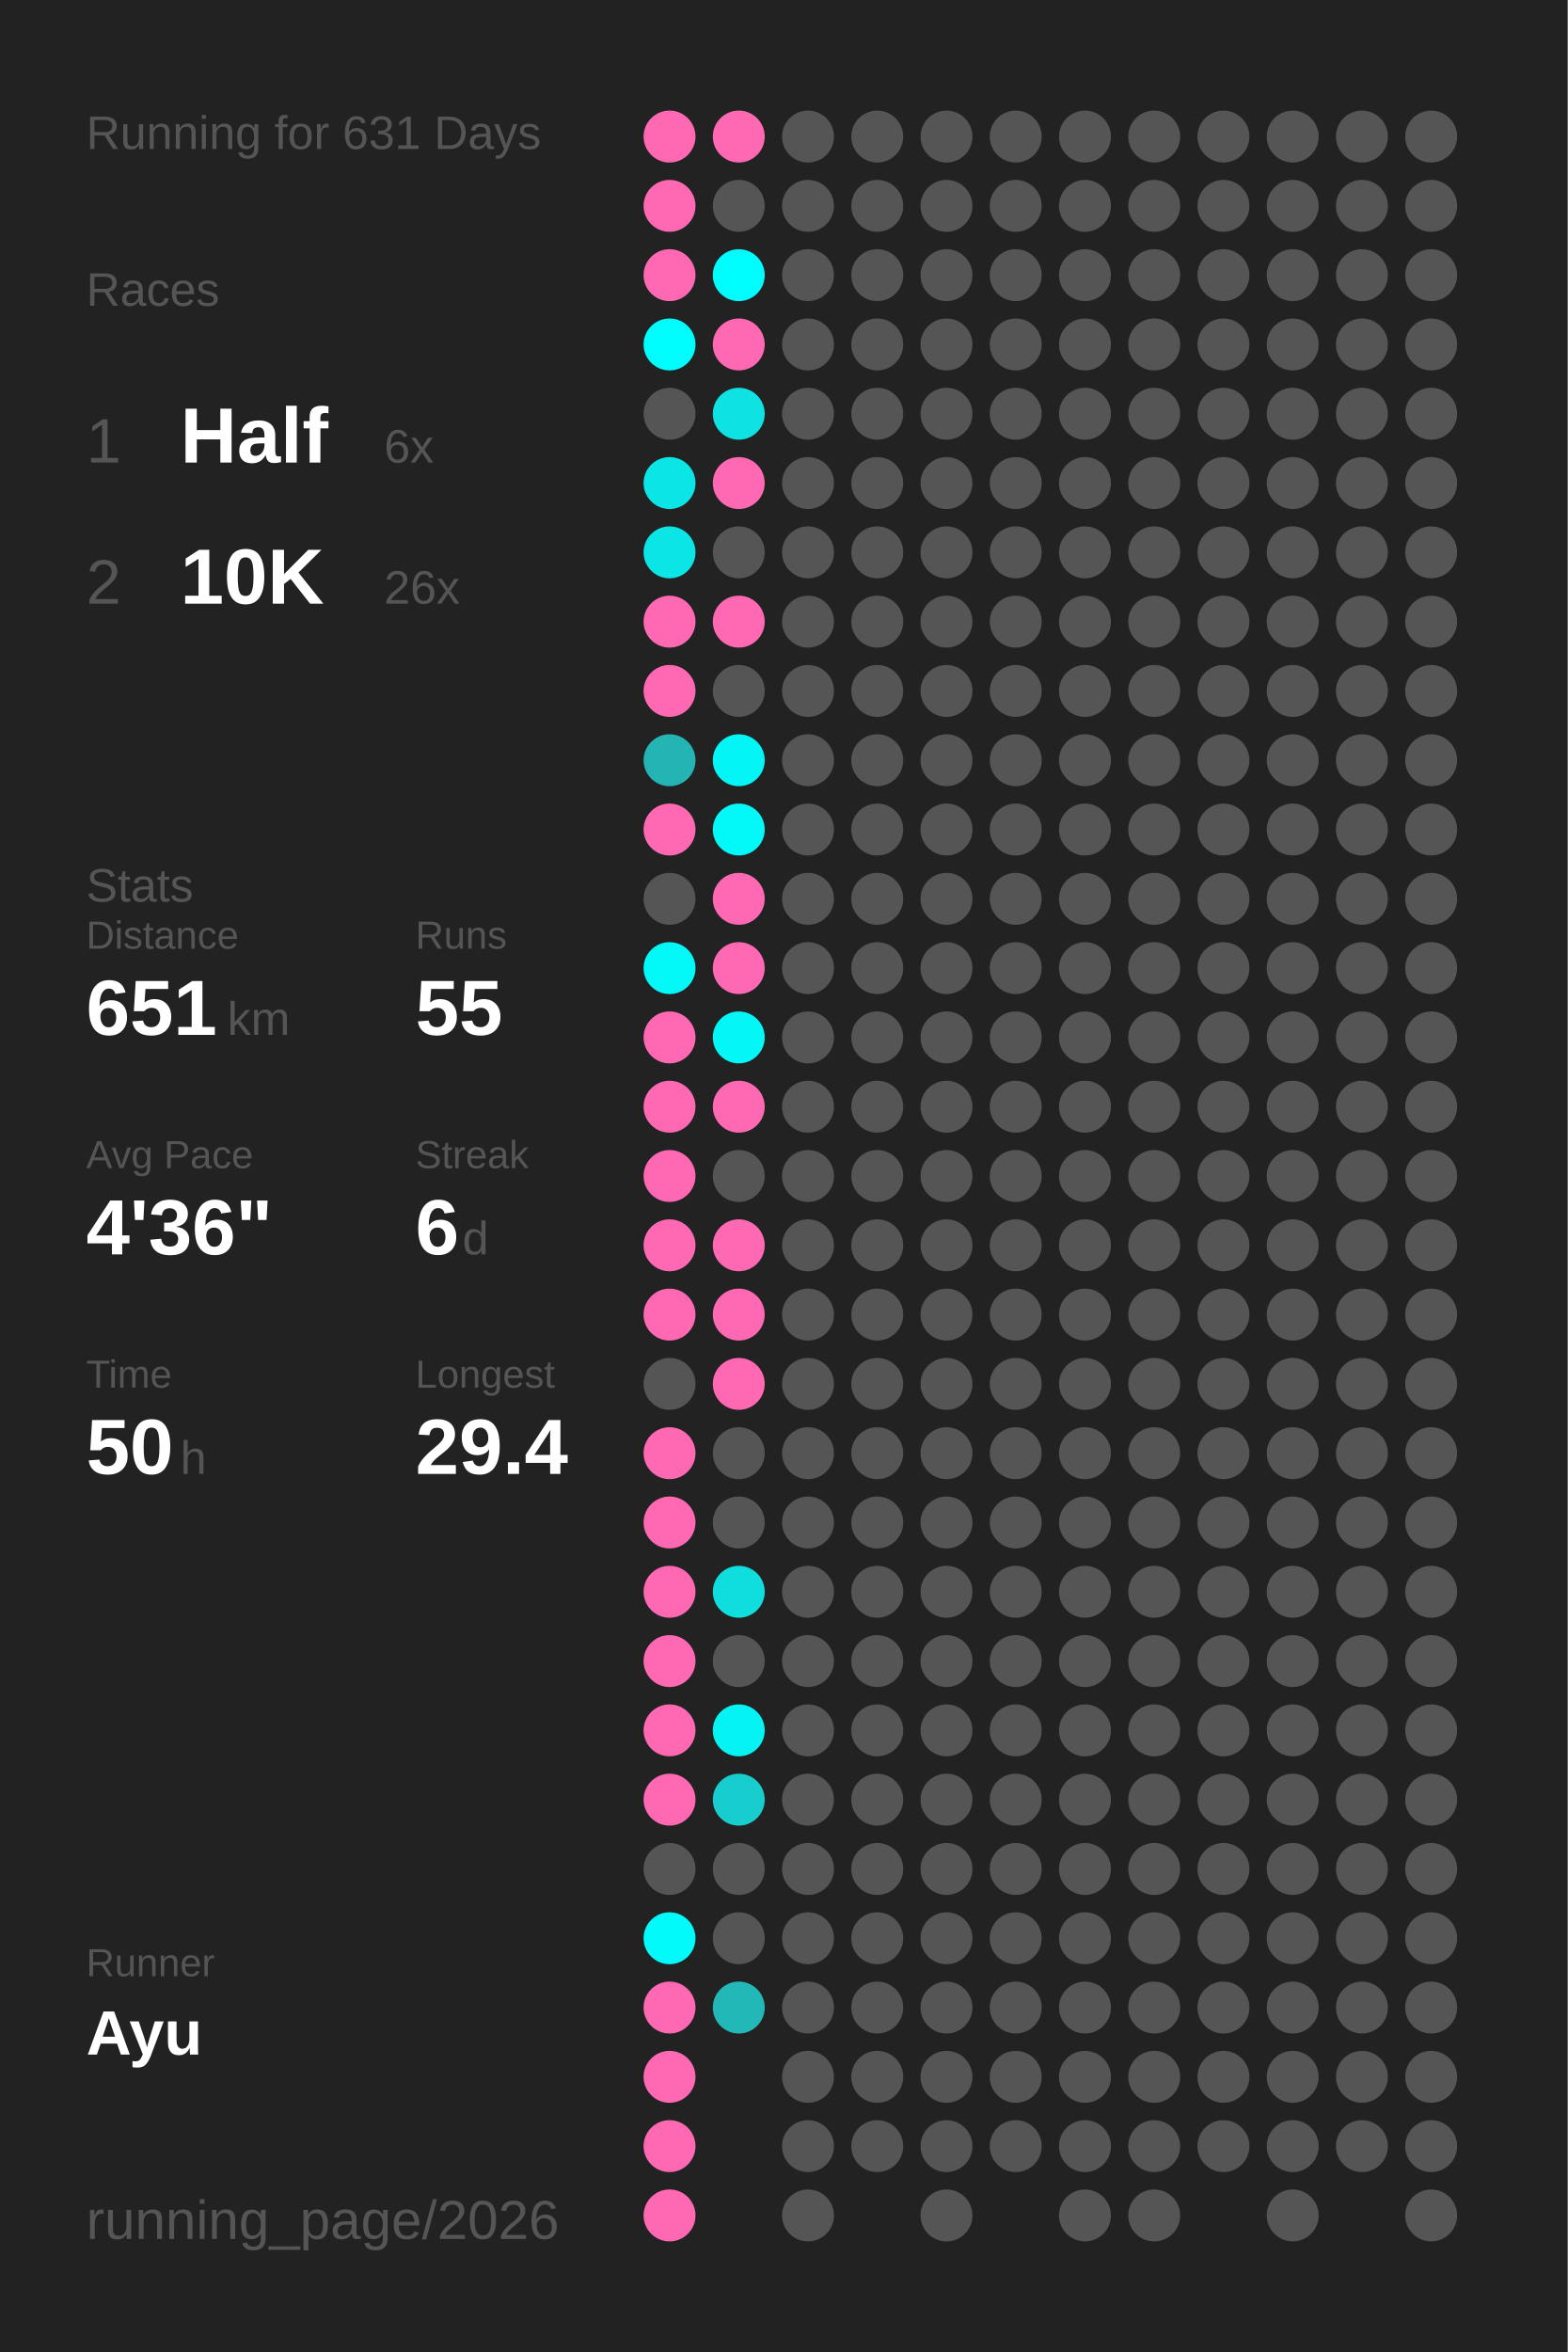
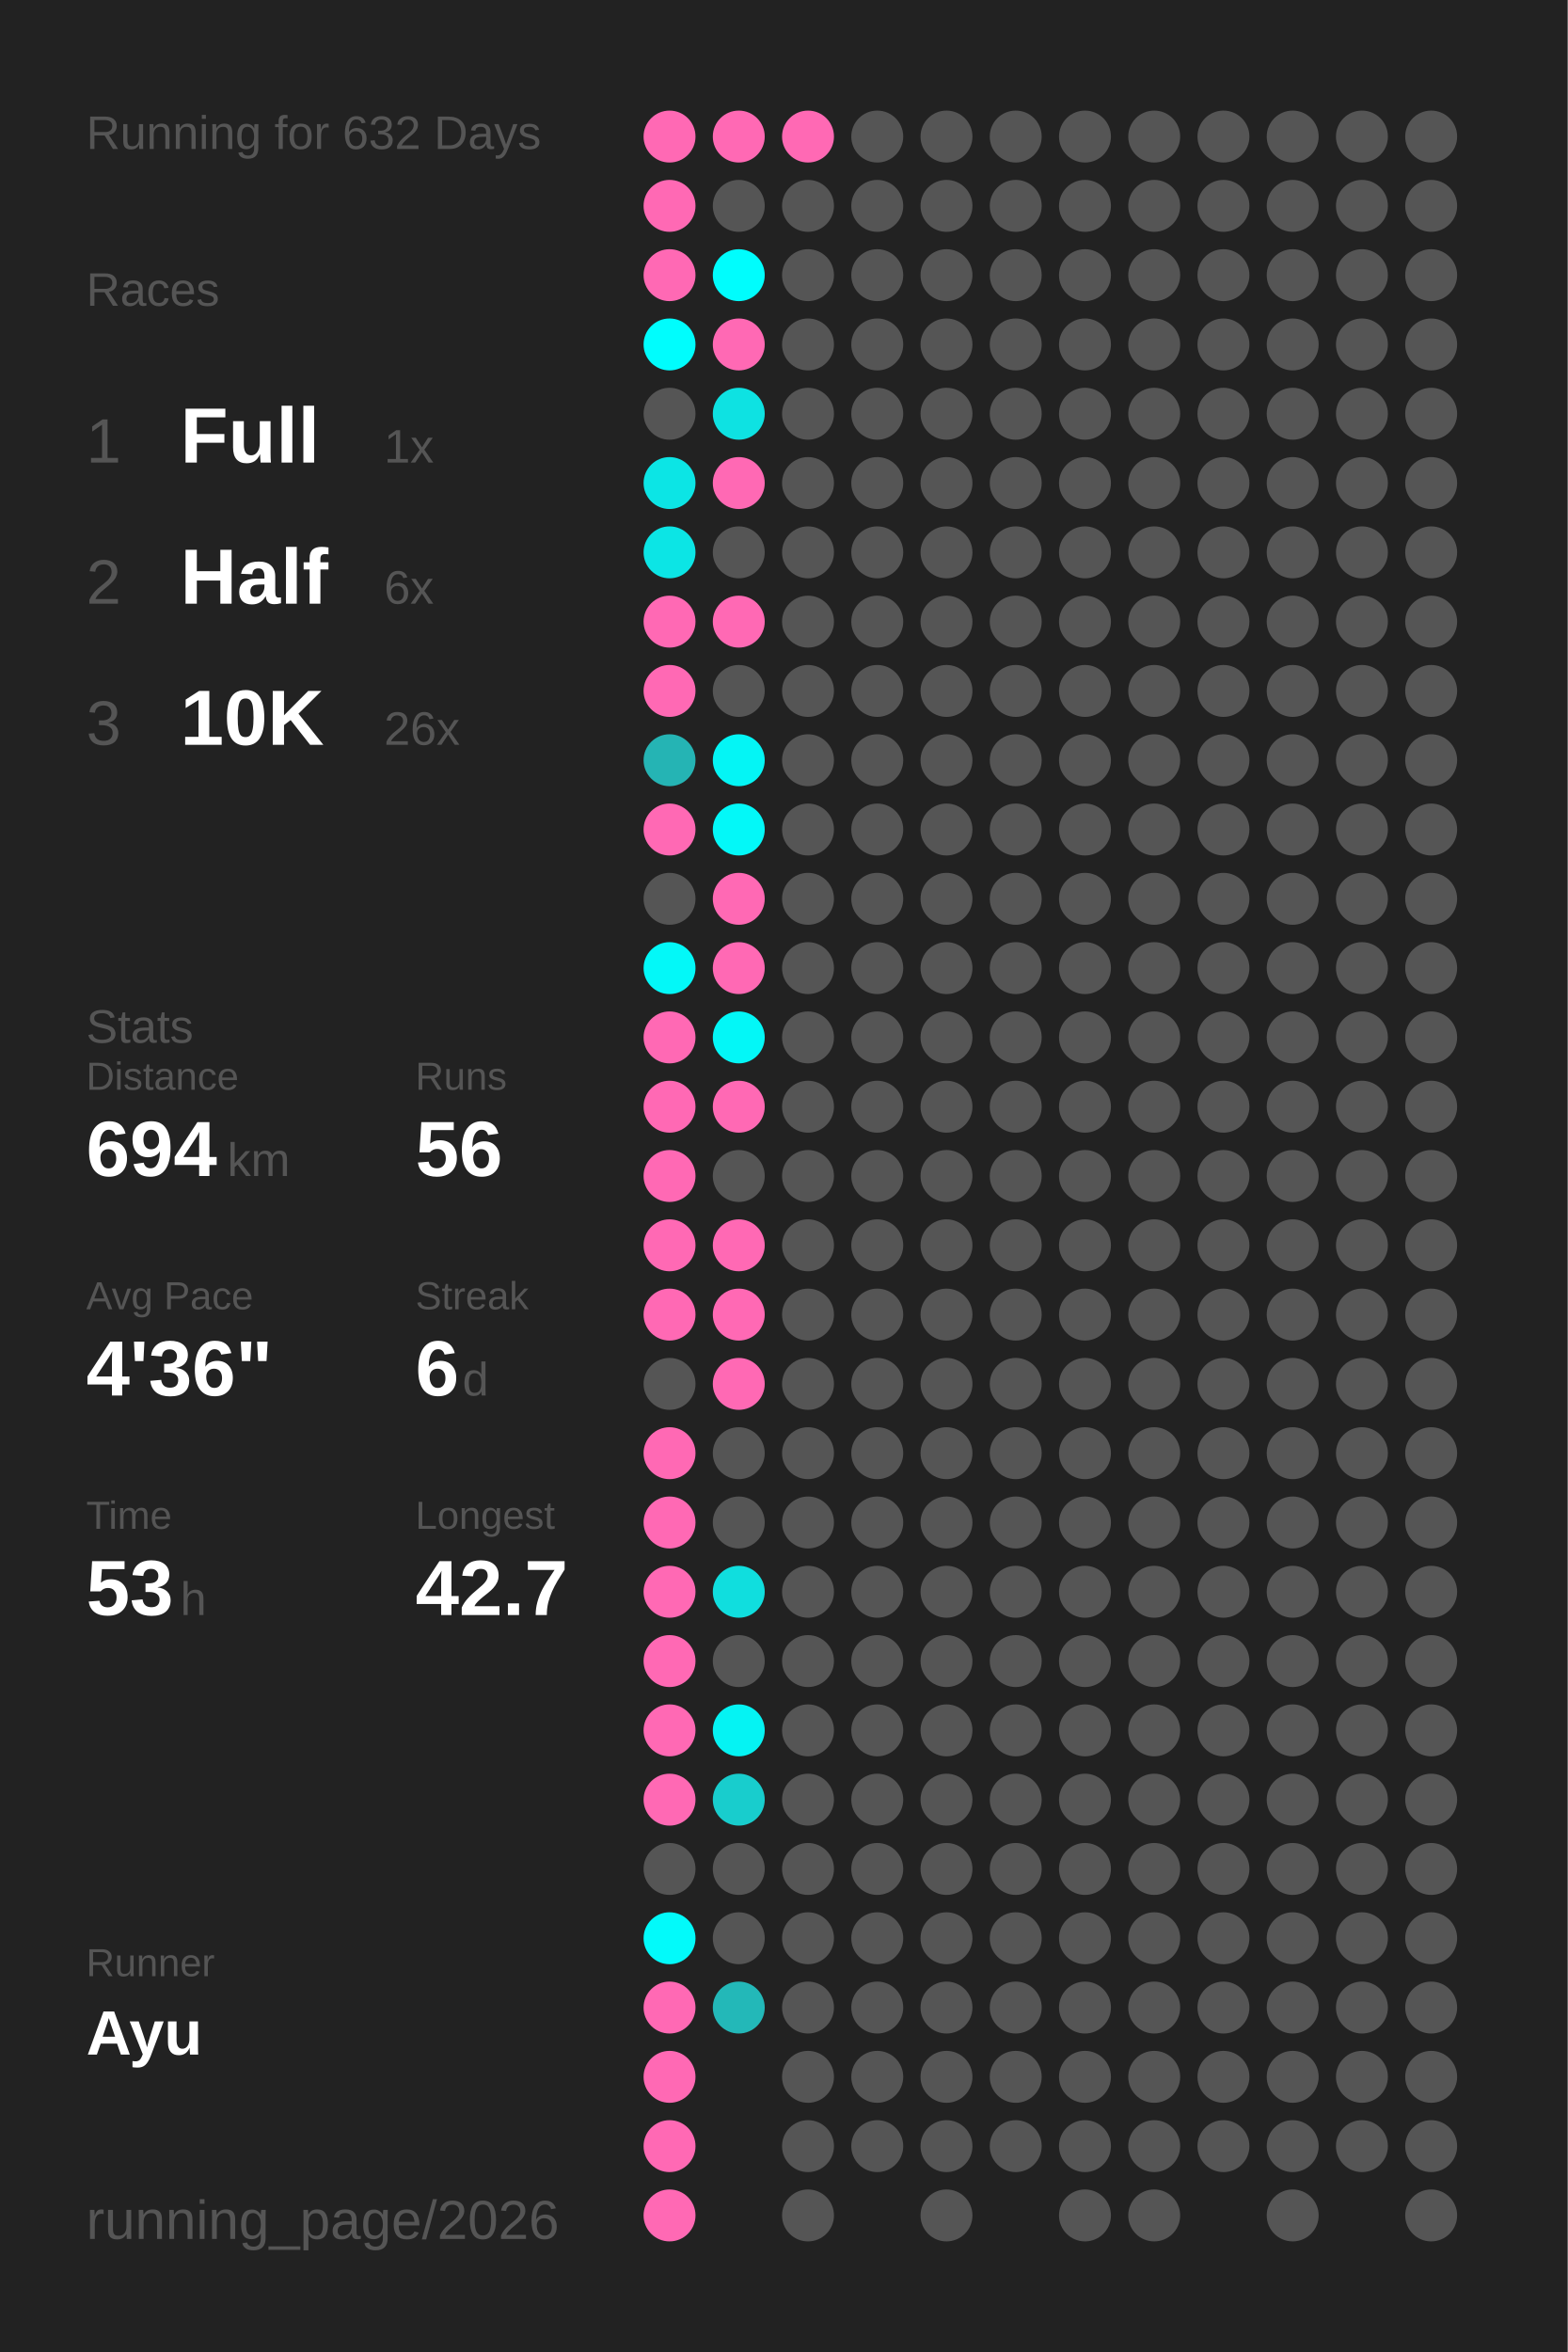
<svg xmlns="http://www.w3.org/2000/svg" baseProfile="full" height="300mm" version="1.1" viewBox="0,0,200,300" width="200mm">
  <defs />
  <rect fill="#222222" height="300" width="200" x="0" y="0" />
-   <text fill="#555555" style="font-size:6px; font-family:Arial;" x="11" y="19">Running for 631 Days</text>
+   <text fill="#555555" style="font-size:6px; font-family:Arial;" x="11" y="19">Running for 632 Days</text>
  <text fill="#555555" style="font-size:6px; font-family:Arial;" x="11" y="39">Races</text>
  <text fill="#555555" style="font-size:8px; font-family:Arial;" x="11" y="59">1</text>
-   <text fill="#FFFFFF" style="font-size:10px; font-family:Arial; font-weight:bold;" x="23" y="59">Half</text>
-   <text fill="#555555" style="font-size:6px; font-family:Arial;" x="49" y="59">6x</text>
+   <text fill="#FFFFFF" style="font-size:10px; font-family:Arial; font-weight:bold;" x="23" y="59">Full</text>
+   <text fill="#555555" style="font-size:6px; font-family:Arial;" x="49" y="59">1x</text>
  <text fill="#555555" style="font-size:8px; font-family:Arial;" x="11" y="77">2</text>
-   <text fill="#FFFFFF" style="font-size:10px; font-family:Arial; font-weight:bold;" x="23" y="77">10K</text>
-   <text fill="#555555" style="font-size:6px; font-family:Arial;" x="49" y="77">26x</text>
-   <text fill="#555555" style="font-size:6px; font-family:Arial;" x="11" y="115">Stats</text>
-   <text fill="#555555" style="font-size:5px; font-family:Arial;" x="11" y="121">Distance</text>
-   <text fill="#FFFFFF" style="font-size:10px; font-family:Arial; font-weight:bold;" x="11" y="132">651</text>
-   <text fill="#555555" style="font-size:6px; font-family:Arial;" x="29" y="132">km</text>
-   <text fill="#555555" style="font-size:5px; font-family:Arial;" x="53" y="121">Runs</text>
-   <text fill="#FFFFFF" style="font-size:10px; font-family:Arial; font-weight:bold;" x="53" y="132">55</text>
-   <text fill="#555555" style="font-size:5px; font-family:Arial;" x="11" y="149">Avg Pace</text>
-   <text fill="#FFFFFF" style="font-size:10px; font-family:Arial; font-weight:bold;" x="11" y="160">4'36"</text>
-   <text fill="#555555" style="font-size:5px; font-family:Arial;" x="53" y="149">Streak</text>
-   <text fill="#FFFFFF" style="font-size:10px; font-family:Arial; font-weight:bold;" x="53" y="160">6</text>
-   <text fill="#555555" style="font-size:6px; font-family:Arial;" x="59" y="160">d</text>
-   <text fill="#555555" style="font-size:5px; font-family:Arial;" x="11" y="177">Time</text>
-   <text fill="#FFFFFF" style="font-size:10px; font-family:Arial; font-weight:bold;" x="11" y="188">50</text>
-   <text fill="#555555" style="font-size:6px; font-family:Arial;" x="23" y="188">h</text>
-   <text fill="#555555" style="font-size:5px; font-family:Arial;" x="53" y="177">Longest</text>
-   <text fill="#FFFFFF" style="font-size:10px; font-family:Arial; font-weight:bold;" x="53" y="188">29.4</text>
+   <text fill="#FFFFFF" style="font-size:10px; font-family:Arial; font-weight:bold;" x="23" y="77">Half</text>
+   <text fill="#555555" style="font-size:6px; font-family:Arial;" x="49" y="77">6x</text>
+   <text fill="#555555" style="font-size:8px; font-family:Arial;" x="11" y="95">3</text>
+   <text fill="#FFFFFF" style="font-size:10px; font-family:Arial; font-weight:bold;" x="23" y="95">10K</text>
+   <text fill="#555555" style="font-size:6px; font-family:Arial;" x="49" y="95">26x</text>
+   <text fill="#555555" style="font-size:6px; font-family:Arial;" x="11" y="133">Stats</text>
+   <text fill="#555555" style="font-size:5px; font-family:Arial;" x="11" y="139">Distance</text>
+   <text fill="#FFFFFF" style="font-size:10px; font-family:Arial; font-weight:bold;" x="11" y="150">694</text>
+   <text fill="#555555" style="font-size:6px; font-family:Arial;" x="29" y="150">km</text>
+   <text fill="#555555" style="font-size:5px; font-family:Arial;" x="53" y="139">Runs</text>
+   <text fill="#FFFFFF" style="font-size:10px; font-family:Arial; font-weight:bold;" x="53" y="150">56</text>
+   <text fill="#555555" style="font-size:5px; font-family:Arial;" x="11" y="167">Avg Pace</text>
+   <text fill="#FFFFFF" style="font-size:10px; font-family:Arial; font-weight:bold;" x="11" y="178">4'36"</text>
+   <text fill="#555555" style="font-size:5px; font-family:Arial;" x="53" y="167">Streak</text>
+   <text fill="#FFFFFF" style="font-size:10px; font-family:Arial; font-weight:bold;" x="53" y="178">6</text>
+   <text fill="#555555" style="font-size:6px; font-family:Arial;" x="59" y="178">d</text>
+   <text fill="#555555" style="font-size:5px; font-family:Arial;" x="11" y="195">Time</text>
+   <text fill="#FFFFFF" style="font-size:10px; font-family:Arial; font-weight:bold;" x="11" y="206">53</text>
+   <text fill="#555555" style="font-size:6px; font-family:Arial;" x="23" y="206">h</text>
+   <text fill="#555555" style="font-size:5px; font-family:Arial;" x="53" y="195">Longest</text>
+   <text fill="#FFFFFF" style="font-size:10px; font-family:Arial; font-weight:bold;" x="53" y="206">42.7</text>
  <text fill="#555555" style="font-size:5px; font-family:Arial;" x="11" y="252.065">Runner</text>
  <text fill="#FFFFFF" style="font-size:8px; font-family:Arial; font-weight:bold;" x="11" y="262.065">Ayu</text>
  <text fill="#555555" style="font-size:7px; font-family:Arial;" x="11" y="285.581">running_page/2026</text>
  <circle cx="85.417" cy="17.419" fill="#ff69b4" r="3.312" />
  <circle cx="85.417" cy="26.258" fill="#ff69b4" r="3.312" />
  <circle cx="85.417" cy="35.097" fill="#ff69b4" r="3.312" />
  <circle cx="85.417" cy="43.935" fill="#00fdfd" r="3.312" />
  <circle cx="85.417" cy="52.774" fill="#555555" r="3.312" />
  <circle cx="85.417" cy="61.613" fill="#0ce5e5" r="3.312" />
  <circle cx="85.417" cy="70.452" fill="#0ce5e5" r="3.312" />
  <circle cx="85.417" cy="79.29" fill="#ff69b4" r="3.312" />
  <circle cx="85.417" cy="88.129" fill="#ff69b4" r="3.312" />
  <circle cx="85.417" cy="96.968" fill="#25b4b4" r="3.312" />
  <circle cx="85.417" cy="105.806" fill="#ff69b4" r="3.312" />
  <circle cx="85.417" cy="114.645" fill="#555555" r="3.312" />
  <circle cx="85.417" cy="123.484" fill="#03f8f8" r="3.312" />
  <circle cx="85.417" cy="132.323" fill="#ff69b4" r="3.312" />
  <circle cx="85.417" cy="141.161" fill="#ff69b4" r="3.312" />
  <circle cx="85.417" cy="150" fill="#ff69b4" r="3.312" />
  <circle cx="85.417" cy="158.839" fill="#ff69b4" r="3.312" />
  <circle cx="85.417" cy="167.677" fill="#ff69b4" r="3.312" />
  <circle cx="85.417" cy="176.516" fill="#555555" r="3.312" />
  <circle cx="85.417" cy="185.355" fill="#ff69b4" r="3.312" />
  <circle cx="85.417" cy="194.194" fill="#ff69b4" r="3.312" />
  <circle cx="85.417" cy="203.032" fill="#ff69b4" r="3.312" />
  <circle cx="85.417" cy="211.871" fill="#ff69b4" r="3.312" />
  <circle cx="85.417" cy="220.71" fill="#ff69b4" r="3.312" />
  <circle cx="85.417" cy="229.548" fill="#ff69b4" r="3.312" />
  <circle cx="85.417" cy="238.387" fill="#555555" r="3.312" />
  <circle cx="85.417" cy="247.226" fill="#02fafa" r="3.312" />
  <circle cx="85.417" cy="256.065" fill="#ff69b4" r="3.312" />
  <circle cx="85.417" cy="264.903" fill="#ff69b4" r="3.312" />
  <circle cx="85.417" cy="273.742" fill="#ff69b4" r="3.312" />
  <circle cx="85.417" cy="282.581" fill="#ff69b4" r="3.312" />
  <circle cx="94.25" cy="17.419" fill="#ff69b4" r="3.312" />
  <circle cx="94.25" cy="26.258" fill="#555555" r="3.312" />
  <circle cx="94.25" cy="35.097" fill="#00fdfd" r="3.312" />
  <circle cx="94.25" cy="43.935" fill="#ff69b4" r="3.312" />
  <circle cx="94.25" cy="52.774" fill="#0ee2e2" r="3.312" />
  <circle cx="94.25" cy="61.613" fill="#ff69b4" r="3.312" />
  <circle cx="94.25" cy="70.452" fill="#555555" r="3.312" />
  <circle cx="94.25" cy="79.29" fill="#ff69b4" r="3.312" />
  <circle cx="94.25" cy="88.129" fill="#555555" r="3.312" />
  <circle cx="94.25" cy="96.968" fill="#04f5f5" r="3.312" />
  <circle cx="94.25" cy="105.806" fill="#03f8f8" r="3.312" />
  <circle cx="94.25" cy="114.645" fill="#ff69b4" r="3.312" />
  <circle cx="94.25" cy="123.484" fill="#ff69b4" r="3.312" />
  <circle cx="94.25" cy="132.323" fill="#03f7f7" r="3.312" />
  <circle cx="94.25" cy="141.161" fill="#ff69b4" r="3.312" />
  <circle cx="94.25" cy="150" fill="#555555" r="3.312" />
  <circle cx="94.25" cy="158.839" fill="#ff69b4" r="3.312" />
  <circle cx="94.25" cy="167.677" fill="#ff69b4" r="3.312" />
  <circle cx="94.25" cy="176.516" fill="#ff69b4" r="3.312" />
  <circle cx="94.25" cy="185.355" fill="#555555" r="3.312" />
  <circle cx="94.25" cy="194.194" fill="#555555" r="3.312" />
  <circle cx="94.25" cy="203.032" fill="#10dede" r="3.312" />
  <circle cx="94.25" cy="211.871" fill="#555555" r="3.312" />
  <circle cx="94.25" cy="220.71" fill="#05f3f3" r="3.312" />
  <circle cx="94.25" cy="229.548" fill="#18cdcd" r="3.312" />
  <circle cx="94.25" cy="238.387" fill="#555555" r="3.312" />
  <circle cx="94.25" cy="247.226" fill="#555555" r="3.312" />
  <circle cx="94.25" cy="256.065" fill="#23b8b8" r="3.312" />
-   <circle cx="103.083" cy="17.419" fill="#555555" r="3.312" />
+   <circle cx="103.083" cy="17.419" fill="#ff69b4" r="3.312" />
  <circle cx="103.083" cy="26.258" fill="#555555" r="3.312" />
  <circle cx="103.083" cy="35.097" fill="#555555" r="3.312" />
  <circle cx="103.083" cy="43.935" fill="#555555" r="3.312" />
  <circle cx="103.083" cy="52.774" fill="#555555" r="3.312" />
  <circle cx="103.083" cy="61.613" fill="#555555" r="3.312" />
  <circle cx="103.083" cy="70.452" fill="#555555" r="3.312" />
  <circle cx="103.083" cy="79.29" fill="#555555" r="3.312" />
  <circle cx="103.083" cy="88.129" fill="#555555" r="3.312" />
  <circle cx="103.083" cy="96.968" fill="#555555" r="3.312" />
  <circle cx="103.083" cy="105.806" fill="#555555" r="3.312" />
  <circle cx="103.083" cy="114.645" fill="#555555" r="3.312" />
  <circle cx="103.083" cy="123.484" fill="#555555" r="3.312" />
  <circle cx="103.083" cy="132.323" fill="#555555" r="3.312" />
  <circle cx="103.083" cy="141.161" fill="#555555" r="3.312" />
  <circle cx="103.083" cy="150" fill="#555555" r="3.312" />
  <circle cx="103.083" cy="158.839" fill="#555555" r="3.312" />
  <circle cx="103.083" cy="167.677" fill="#555555" r="3.312" />
  <circle cx="103.083" cy="176.516" fill="#555555" r="3.312" />
  <circle cx="103.083" cy="185.355" fill="#555555" r="3.312" />
  <circle cx="103.083" cy="194.194" fill="#555555" r="3.312" />
  <circle cx="103.083" cy="203.032" fill="#555555" r="3.312" />
  <circle cx="103.083" cy="211.871" fill="#555555" r="3.312" />
  <circle cx="103.083" cy="220.71" fill="#555555" r="3.312" />
  <circle cx="103.083" cy="229.548" fill="#555555" r="3.312" />
  <circle cx="103.083" cy="238.387" fill="#555555" r="3.312" />
  <circle cx="103.083" cy="247.226" fill="#555555" r="3.312" />
  <circle cx="103.083" cy="256.065" fill="#555555" r="3.312" />
  <circle cx="103.083" cy="264.903" fill="#555555" r="3.312" />
  <circle cx="103.083" cy="273.742" fill="#555555" r="3.312" />
  <circle cx="103.083" cy="282.581" fill="#555555" r="3.312" />
  <circle cx="111.917" cy="17.419" fill="#555555" r="3.312" />
  <circle cx="111.917" cy="26.258" fill="#555555" r="3.312" />
  <circle cx="111.917" cy="35.097" fill="#555555" r="3.312" />
  <circle cx="111.917" cy="43.935" fill="#555555" r="3.312" />
  <circle cx="111.917" cy="52.774" fill="#555555" r="3.312" />
  <circle cx="111.917" cy="61.613" fill="#555555" r="3.312" />
  <circle cx="111.917" cy="70.452" fill="#555555" r="3.312" />
  <circle cx="111.917" cy="79.29" fill="#555555" r="3.312" />
  <circle cx="111.917" cy="88.129" fill="#555555" r="3.312" />
  <circle cx="111.917" cy="96.968" fill="#555555" r="3.312" />
  <circle cx="111.917" cy="105.806" fill="#555555" r="3.312" />
  <circle cx="111.917" cy="114.645" fill="#555555" r="3.312" />
  <circle cx="111.917" cy="123.484" fill="#555555" r="3.312" />
  <circle cx="111.917" cy="132.323" fill="#555555" r="3.312" />
  <circle cx="111.917" cy="141.161" fill="#555555" r="3.312" />
  <circle cx="111.917" cy="150" fill="#555555" r="3.312" />
  <circle cx="111.917" cy="158.839" fill="#555555" r="3.312" />
  <circle cx="111.917" cy="167.677" fill="#555555" r="3.312" />
  <circle cx="111.917" cy="176.516" fill="#555555" r="3.312" />
  <circle cx="111.917" cy="185.355" fill="#555555" r="3.312" />
  <circle cx="111.917" cy="194.194" fill="#555555" r="3.312" />
  <circle cx="111.917" cy="203.032" fill="#555555" r="3.312" />
  <circle cx="111.917" cy="211.871" fill="#555555" r="3.312" />
  <circle cx="111.917" cy="220.71" fill="#555555" r="3.312" />
  <circle cx="111.917" cy="229.548" fill="#555555" r="3.312" />
  <circle cx="111.917" cy="238.387" fill="#555555" r="3.312" />
  <circle cx="111.917" cy="247.226" fill="#555555" r="3.312" />
  <circle cx="111.917" cy="256.065" fill="#555555" r="3.312" />
  <circle cx="111.917" cy="264.903" fill="#555555" r="3.312" />
  <circle cx="111.917" cy="273.742" fill="#555555" r="3.312" />
  <circle cx="120.75" cy="17.419" fill="#555555" r="3.312" />
  <circle cx="120.75" cy="26.258" fill="#555555" r="3.312" />
  <circle cx="120.75" cy="35.097" fill="#555555" r="3.312" />
  <circle cx="120.75" cy="43.935" fill="#555555" r="3.312" />
  <circle cx="120.75" cy="52.774" fill="#555555" r="3.312" />
  <circle cx="120.75" cy="61.613" fill="#555555" r="3.312" />
  <circle cx="120.75" cy="70.452" fill="#555555" r="3.312" />
  <circle cx="120.75" cy="79.29" fill="#555555" r="3.312" />
  <circle cx="120.75" cy="88.129" fill="#555555" r="3.312" />
  <circle cx="120.75" cy="96.968" fill="#555555" r="3.312" />
  <circle cx="120.75" cy="105.806" fill="#555555" r="3.312" />
  <circle cx="120.75" cy="114.645" fill="#555555" r="3.312" />
  <circle cx="120.75" cy="123.484" fill="#555555" r="3.312" />
  <circle cx="120.75" cy="132.323" fill="#555555" r="3.312" />
  <circle cx="120.75" cy="141.161" fill="#555555" r="3.312" />
  <circle cx="120.75" cy="150" fill="#555555" r="3.312" />
  <circle cx="120.75" cy="158.839" fill="#555555" r="3.312" />
  <circle cx="120.75" cy="167.677" fill="#555555" r="3.312" />
  <circle cx="120.75" cy="176.516" fill="#555555" r="3.312" />
  <circle cx="120.75" cy="185.355" fill="#555555" r="3.312" />
  <circle cx="120.75" cy="194.194" fill="#555555" r="3.312" />
  <circle cx="120.75" cy="203.032" fill="#555555" r="3.312" />
  <circle cx="120.75" cy="211.871" fill="#555555" r="3.312" />
  <circle cx="120.75" cy="220.71" fill="#555555" r="3.312" />
  <circle cx="120.75" cy="229.548" fill="#555555" r="3.312" />
  <circle cx="120.75" cy="238.387" fill="#555555" r="3.312" />
  <circle cx="120.75" cy="247.226" fill="#555555" r="3.312" />
  <circle cx="120.75" cy="256.065" fill="#555555" r="3.312" />
  <circle cx="120.75" cy="264.903" fill="#555555" r="3.312" />
  <circle cx="120.75" cy="273.742" fill="#555555" r="3.312" />
  <circle cx="120.75" cy="282.581" fill="#555555" r="3.312" />
  <circle cx="129.583" cy="17.419" fill="#555555" r="3.312" />
  <circle cx="129.583" cy="26.258" fill="#555555" r="3.312" />
  <circle cx="129.583" cy="35.097" fill="#555555" r="3.312" />
  <circle cx="129.583" cy="43.935" fill="#555555" r="3.312" />
  <circle cx="129.583" cy="52.774" fill="#555555" r="3.312" />
  <circle cx="129.583" cy="61.613" fill="#555555" r="3.312" />
  <circle cx="129.583" cy="70.452" fill="#555555" r="3.312" />
  <circle cx="129.583" cy="79.29" fill="#555555" r="3.312" />
  <circle cx="129.583" cy="88.129" fill="#555555" r="3.312" />
  <circle cx="129.583" cy="96.968" fill="#555555" r="3.312" />
  <circle cx="129.583" cy="105.806" fill="#555555" r="3.312" />
  <circle cx="129.583" cy="114.645" fill="#555555" r="3.312" />
  <circle cx="129.583" cy="123.484" fill="#555555" r="3.312" />
  <circle cx="129.583" cy="132.323" fill="#555555" r="3.312" />
  <circle cx="129.583" cy="141.161" fill="#555555" r="3.312" />
  <circle cx="129.583" cy="150" fill="#555555" r="3.312" />
  <circle cx="129.583" cy="158.839" fill="#555555" r="3.312" />
  <circle cx="129.583" cy="167.677" fill="#555555" r="3.312" />
  <circle cx="129.583" cy="176.516" fill="#555555" r="3.312" />
  <circle cx="129.583" cy="185.355" fill="#555555" r="3.312" />
  <circle cx="129.583" cy="194.194" fill="#555555" r="3.312" />
  <circle cx="129.583" cy="203.032" fill="#555555" r="3.312" />
  <circle cx="129.583" cy="211.871" fill="#555555" r="3.312" />
  <circle cx="129.583" cy="220.71" fill="#555555" r="3.312" />
  <circle cx="129.583" cy="229.548" fill="#555555" r="3.312" />
  <circle cx="129.583" cy="238.387" fill="#555555" r="3.312" />
  <circle cx="129.583" cy="247.226" fill="#555555" r="3.312" />
  <circle cx="129.583" cy="256.065" fill="#555555" r="3.312" />
  <circle cx="129.583" cy="264.903" fill="#555555" r="3.312" />
  <circle cx="129.583" cy="273.742" fill="#555555" r="3.312" />
  <circle cx="138.417" cy="17.419" fill="#555555" r="3.312" />
  <circle cx="138.417" cy="26.258" fill="#555555" r="3.312" />
  <circle cx="138.417" cy="35.097" fill="#555555" r="3.312" />
  <circle cx="138.417" cy="43.935" fill="#555555" r="3.312" />
  <circle cx="138.417" cy="52.774" fill="#555555" r="3.312" />
  <circle cx="138.417" cy="61.613" fill="#555555" r="3.312" />
  <circle cx="138.417" cy="70.452" fill="#555555" r="3.312" />
  <circle cx="138.417" cy="79.29" fill="#555555" r="3.312" />
  <circle cx="138.417" cy="88.129" fill="#555555" r="3.312" />
  <circle cx="138.417" cy="96.968" fill="#555555" r="3.312" />
  <circle cx="138.417" cy="105.806" fill="#555555" r="3.312" />
  <circle cx="138.417" cy="114.645" fill="#555555" r="3.312" />
  <circle cx="138.417" cy="123.484" fill="#555555" r="3.312" />
  <circle cx="138.417" cy="132.323" fill="#555555" r="3.312" />
  <circle cx="138.417" cy="141.161" fill="#555555" r="3.312" />
  <circle cx="138.417" cy="150" fill="#555555" r="3.312" />
  <circle cx="138.417" cy="158.839" fill="#555555" r="3.312" />
  <circle cx="138.417" cy="167.677" fill="#555555" r="3.312" />
  <circle cx="138.417" cy="176.516" fill="#555555" r="3.312" />
  <circle cx="138.417" cy="185.355" fill="#555555" r="3.312" />
  <circle cx="138.417" cy="194.194" fill="#555555" r="3.312" />
  <circle cx="138.417" cy="203.032" fill="#555555" r="3.312" />
  <circle cx="138.417" cy="211.871" fill="#555555" r="3.312" />
  <circle cx="138.417" cy="220.71" fill="#555555" r="3.312" />
  <circle cx="138.417" cy="229.548" fill="#555555" r="3.312" />
  <circle cx="138.417" cy="238.387" fill="#555555" r="3.312" />
  <circle cx="138.417" cy="247.226" fill="#555555" r="3.312" />
  <circle cx="138.417" cy="256.065" fill="#555555" r="3.312" />
  <circle cx="138.417" cy="264.903" fill="#555555" r="3.312" />
  <circle cx="138.417" cy="273.742" fill="#555555" r="3.312" />
  <circle cx="138.417" cy="282.581" fill="#555555" r="3.312" />
  <circle cx="147.25" cy="17.419" fill="#555555" r="3.312" />
  <circle cx="147.25" cy="26.258" fill="#555555" r="3.312" />
  <circle cx="147.25" cy="35.097" fill="#555555" r="3.312" />
  <circle cx="147.25" cy="43.935" fill="#555555" r="3.312" />
  <circle cx="147.25" cy="52.774" fill="#555555" r="3.312" />
  <circle cx="147.25" cy="61.613" fill="#555555" r="3.312" />
  <circle cx="147.25" cy="70.452" fill="#555555" r="3.312" />
  <circle cx="147.25" cy="79.29" fill="#555555" r="3.312" />
  <circle cx="147.25" cy="88.129" fill="#555555" r="3.312" />
  <circle cx="147.25" cy="96.968" fill="#555555" r="3.312" />
  <circle cx="147.25" cy="105.806" fill="#555555" r="3.312" />
  <circle cx="147.25" cy="114.645" fill="#555555" r="3.312" />
  <circle cx="147.25" cy="123.484" fill="#555555" r="3.312" />
  <circle cx="147.25" cy="132.323" fill="#555555" r="3.312" />
  <circle cx="147.25" cy="141.161" fill="#555555" r="3.312" />
  <circle cx="147.25" cy="150" fill="#555555" r="3.312" />
  <circle cx="147.25" cy="158.839" fill="#555555" r="3.312" />
  <circle cx="147.25" cy="167.677" fill="#555555" r="3.312" />
  <circle cx="147.25" cy="176.516" fill="#555555" r="3.312" />
  <circle cx="147.25" cy="185.355" fill="#555555" r="3.312" />
  <circle cx="147.25" cy="194.194" fill="#555555" r="3.312" />
  <circle cx="147.25" cy="203.032" fill="#555555" r="3.312" />
  <circle cx="147.25" cy="211.871" fill="#555555" r="3.312" />
  <circle cx="147.25" cy="220.71" fill="#555555" r="3.312" />
  <circle cx="147.25" cy="229.548" fill="#555555" r="3.312" />
  <circle cx="147.25" cy="238.387" fill="#555555" r="3.312" />
  <circle cx="147.25" cy="247.226" fill="#555555" r="3.312" />
  <circle cx="147.25" cy="256.065" fill="#555555" r="3.312" />
  <circle cx="147.25" cy="264.903" fill="#555555" r="3.312" />
  <circle cx="147.25" cy="273.742" fill="#555555" r="3.312" />
  <circle cx="147.25" cy="282.581" fill="#555555" r="3.312" />
  <circle cx="156.083" cy="17.419" fill="#555555" r="3.312" />
  <circle cx="156.083" cy="26.258" fill="#555555" r="3.312" />
  <circle cx="156.083" cy="35.097" fill="#555555" r="3.312" />
  <circle cx="156.083" cy="43.935" fill="#555555" r="3.312" />
  <circle cx="156.083" cy="52.774" fill="#555555" r="3.312" />
  <circle cx="156.083" cy="61.613" fill="#555555" r="3.312" />
  <circle cx="156.083" cy="70.452" fill="#555555" r="3.312" />
  <circle cx="156.083" cy="79.29" fill="#555555" r="3.312" />
  <circle cx="156.083" cy="88.129" fill="#555555" r="3.312" />
  <circle cx="156.083" cy="96.968" fill="#555555" r="3.312" />
  <circle cx="156.083" cy="105.806" fill="#555555" r="3.312" />
  <circle cx="156.083" cy="114.645" fill="#555555" r="3.312" />
  <circle cx="156.083" cy="123.484" fill="#555555" r="3.312" />
  <circle cx="156.083" cy="132.323" fill="#555555" r="3.312" />
  <circle cx="156.083" cy="141.161" fill="#555555" r="3.312" />
  <circle cx="156.083" cy="150" fill="#555555" r="3.312" />
  <circle cx="156.083" cy="158.839" fill="#555555" r="3.312" />
  <circle cx="156.083" cy="167.677" fill="#555555" r="3.312" />
  <circle cx="156.083" cy="176.516" fill="#555555" r="3.312" />
  <circle cx="156.083" cy="185.355" fill="#555555" r="3.312" />
  <circle cx="156.083" cy="194.194" fill="#555555" r="3.312" />
  <circle cx="156.083" cy="203.032" fill="#555555" r="3.312" />
  <circle cx="156.083" cy="211.871" fill="#555555" r="3.312" />
  <circle cx="156.083" cy="220.71" fill="#555555" r="3.312" />
  <circle cx="156.083" cy="229.548" fill="#555555" r="3.312" />
  <circle cx="156.083" cy="238.387" fill="#555555" r="3.312" />
  <circle cx="156.083" cy="247.226" fill="#555555" r="3.312" />
  <circle cx="156.083" cy="256.065" fill="#555555" r="3.312" />
  <circle cx="156.083" cy="264.903" fill="#555555" r="3.312" />
  <circle cx="156.083" cy="273.742" fill="#555555" r="3.312" />
  <circle cx="164.917" cy="17.419" fill="#555555" r="3.312" />
  <circle cx="164.917" cy="26.258" fill="#555555" r="3.312" />
  <circle cx="164.917" cy="35.097" fill="#555555" r="3.312" />
  <circle cx="164.917" cy="43.935" fill="#555555" r="3.312" />
  <circle cx="164.917" cy="52.774" fill="#555555" r="3.312" />
  <circle cx="164.917" cy="61.613" fill="#555555" r="3.312" />
  <circle cx="164.917" cy="70.452" fill="#555555" r="3.312" />
  <circle cx="164.917" cy="79.29" fill="#555555" r="3.312" />
  <circle cx="164.917" cy="88.129" fill="#555555" r="3.312" />
  <circle cx="164.917" cy="96.968" fill="#555555" r="3.312" />
  <circle cx="164.917" cy="105.806" fill="#555555" r="3.312" />
  <circle cx="164.917" cy="114.645" fill="#555555" r="3.312" />
  <circle cx="164.917" cy="123.484" fill="#555555" r="3.312" />
  <circle cx="164.917" cy="132.323" fill="#555555" r="3.312" />
  <circle cx="164.917" cy="141.161" fill="#555555" r="3.312" />
  <circle cx="164.917" cy="150" fill="#555555" r="3.312" />
  <circle cx="164.917" cy="158.839" fill="#555555" r="3.312" />
  <circle cx="164.917" cy="167.677" fill="#555555" r="3.312" />
  <circle cx="164.917" cy="176.516" fill="#555555" r="3.312" />
  <circle cx="164.917" cy="185.355" fill="#555555" r="3.312" />
  <circle cx="164.917" cy="194.194" fill="#555555" r="3.312" />
  <circle cx="164.917" cy="203.032" fill="#555555" r="3.312" />
  <circle cx="164.917" cy="211.871" fill="#555555" r="3.312" />
  <circle cx="164.917" cy="220.71" fill="#555555" r="3.312" />
  <circle cx="164.917" cy="229.548" fill="#555555" r="3.312" />
  <circle cx="164.917" cy="238.387" fill="#555555" r="3.312" />
  <circle cx="164.917" cy="247.226" fill="#555555" r="3.312" />
  <circle cx="164.917" cy="256.065" fill="#555555" r="3.312" />
  <circle cx="164.917" cy="264.903" fill="#555555" r="3.312" />
  <circle cx="164.917" cy="273.742" fill="#555555" r="3.312" />
  <circle cx="164.917" cy="282.581" fill="#555555" r="3.312" />
  <circle cx="173.75" cy="17.419" fill="#555555" r="3.312" />
  <circle cx="173.75" cy="26.258" fill="#555555" r="3.312" />
  <circle cx="173.75" cy="35.097" fill="#555555" r="3.312" />
  <circle cx="173.75" cy="43.935" fill="#555555" r="3.312" />
  <circle cx="173.75" cy="52.774" fill="#555555" r="3.312" />
  <circle cx="173.75" cy="61.613" fill="#555555" r="3.312" />
  <circle cx="173.75" cy="70.452" fill="#555555" r="3.312" />
  <circle cx="173.75" cy="79.29" fill="#555555" r="3.312" />
  <circle cx="173.75" cy="88.129" fill="#555555" r="3.312" />
  <circle cx="173.75" cy="96.968" fill="#555555" r="3.312" />
  <circle cx="173.75" cy="105.806" fill="#555555" r="3.312" />
  <circle cx="173.75" cy="114.645" fill="#555555" r="3.312" />
  <circle cx="173.75" cy="123.484" fill="#555555" r="3.312" />
  <circle cx="173.75" cy="132.323" fill="#555555" r="3.312" />
  <circle cx="173.75" cy="141.161" fill="#555555" r="3.312" />
  <circle cx="173.75" cy="150" fill="#555555" r="3.312" />
  <circle cx="173.75" cy="158.839" fill="#555555" r="3.312" />
  <circle cx="173.75" cy="167.677" fill="#555555" r="3.312" />
  <circle cx="173.75" cy="176.516" fill="#555555" r="3.312" />
  <circle cx="173.75" cy="185.355" fill="#555555" r="3.312" />
  <circle cx="173.75" cy="194.194" fill="#555555" r="3.312" />
  <circle cx="173.75" cy="203.032" fill="#555555" r="3.312" />
  <circle cx="173.75" cy="211.871" fill="#555555" r="3.312" />
  <circle cx="173.75" cy="220.71" fill="#555555" r="3.312" />
  <circle cx="173.75" cy="229.548" fill="#555555" r="3.312" />
  <circle cx="173.75" cy="238.387" fill="#555555" r="3.312" />
  <circle cx="173.75" cy="247.226" fill="#555555" r="3.312" />
  <circle cx="173.75" cy="256.065" fill="#555555" r="3.312" />
  <circle cx="173.75" cy="264.903" fill="#555555" r="3.312" />
  <circle cx="173.75" cy="273.742" fill="#555555" r="3.312" />
  <circle cx="182.583" cy="17.419" fill="#555555" r="3.312" />
  <circle cx="182.583" cy="26.258" fill="#555555" r="3.312" />
  <circle cx="182.583" cy="35.097" fill="#555555" r="3.312" />
  <circle cx="182.583" cy="43.935" fill="#555555" r="3.312" />
  <circle cx="182.583" cy="52.774" fill="#555555" r="3.312" />
  <circle cx="182.583" cy="61.613" fill="#555555" r="3.312" />
  <circle cx="182.583" cy="70.452" fill="#555555" r="3.312" />
  <circle cx="182.583" cy="79.29" fill="#555555" r="3.312" />
  <circle cx="182.583" cy="88.129" fill="#555555" r="3.312" />
  <circle cx="182.583" cy="96.968" fill="#555555" r="3.312" />
  <circle cx="182.583" cy="105.806" fill="#555555" r="3.312" />
  <circle cx="182.583" cy="114.645" fill="#555555" r="3.312" />
  <circle cx="182.583" cy="123.484" fill="#555555" r="3.312" />
  <circle cx="182.583" cy="132.323" fill="#555555" r="3.312" />
  <circle cx="182.583" cy="141.161" fill="#555555" r="3.312" />
  <circle cx="182.583" cy="150" fill="#555555" r="3.312" />
  <circle cx="182.583" cy="158.839" fill="#555555" r="3.312" />
  <circle cx="182.583" cy="167.677" fill="#555555" r="3.312" />
  <circle cx="182.583" cy="176.516" fill="#555555" r="3.312" />
  <circle cx="182.583" cy="185.355" fill="#555555" r="3.312" />
  <circle cx="182.583" cy="194.194" fill="#555555" r="3.312" />
  <circle cx="182.583" cy="203.032" fill="#555555" r="3.312" />
  <circle cx="182.583" cy="211.871" fill="#555555" r="3.312" />
  <circle cx="182.583" cy="220.71" fill="#555555" r="3.312" />
  <circle cx="182.583" cy="229.548" fill="#555555" r="3.312" />
  <circle cx="182.583" cy="238.387" fill="#555555" r="3.312" />
  <circle cx="182.583" cy="247.226" fill="#555555" r="3.312" />
  <circle cx="182.583" cy="256.065" fill="#555555" r="3.312" />
  <circle cx="182.583" cy="264.903" fill="#555555" r="3.312" />
  <circle cx="182.583" cy="273.742" fill="#555555" r="3.312" />
  <circle cx="182.583" cy="282.581" fill="#555555" r="3.312" />
</svg>
